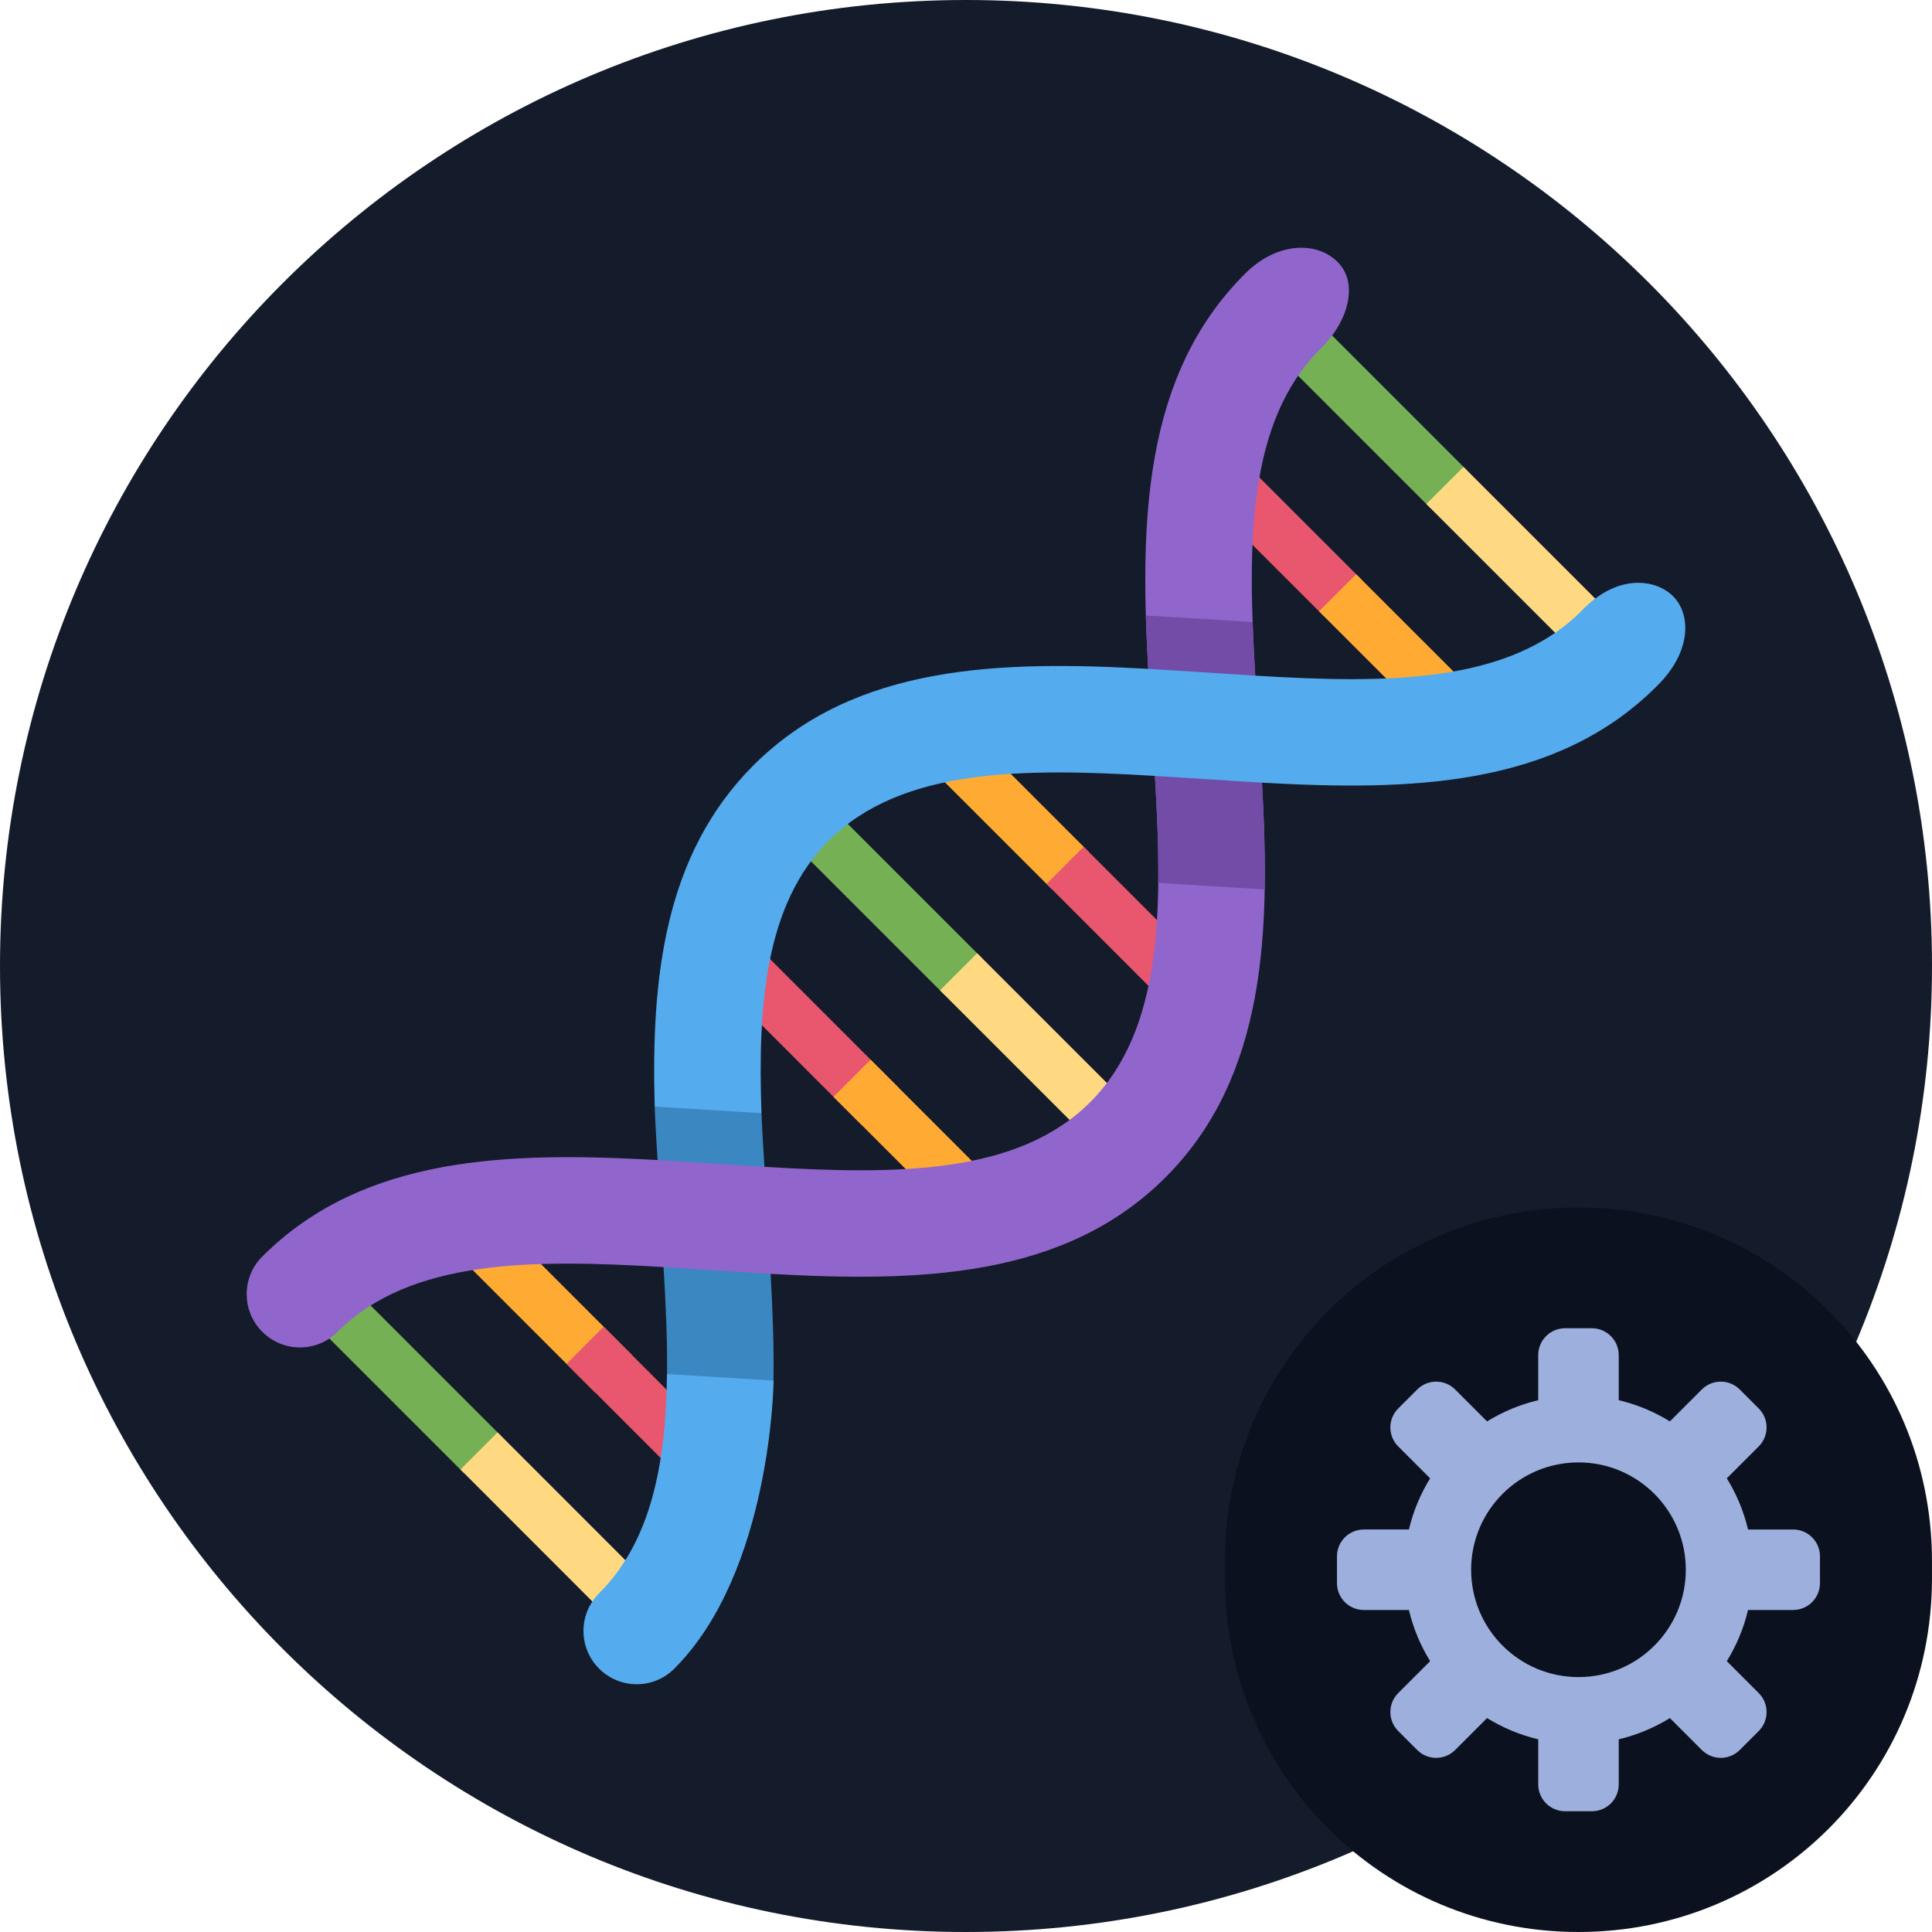
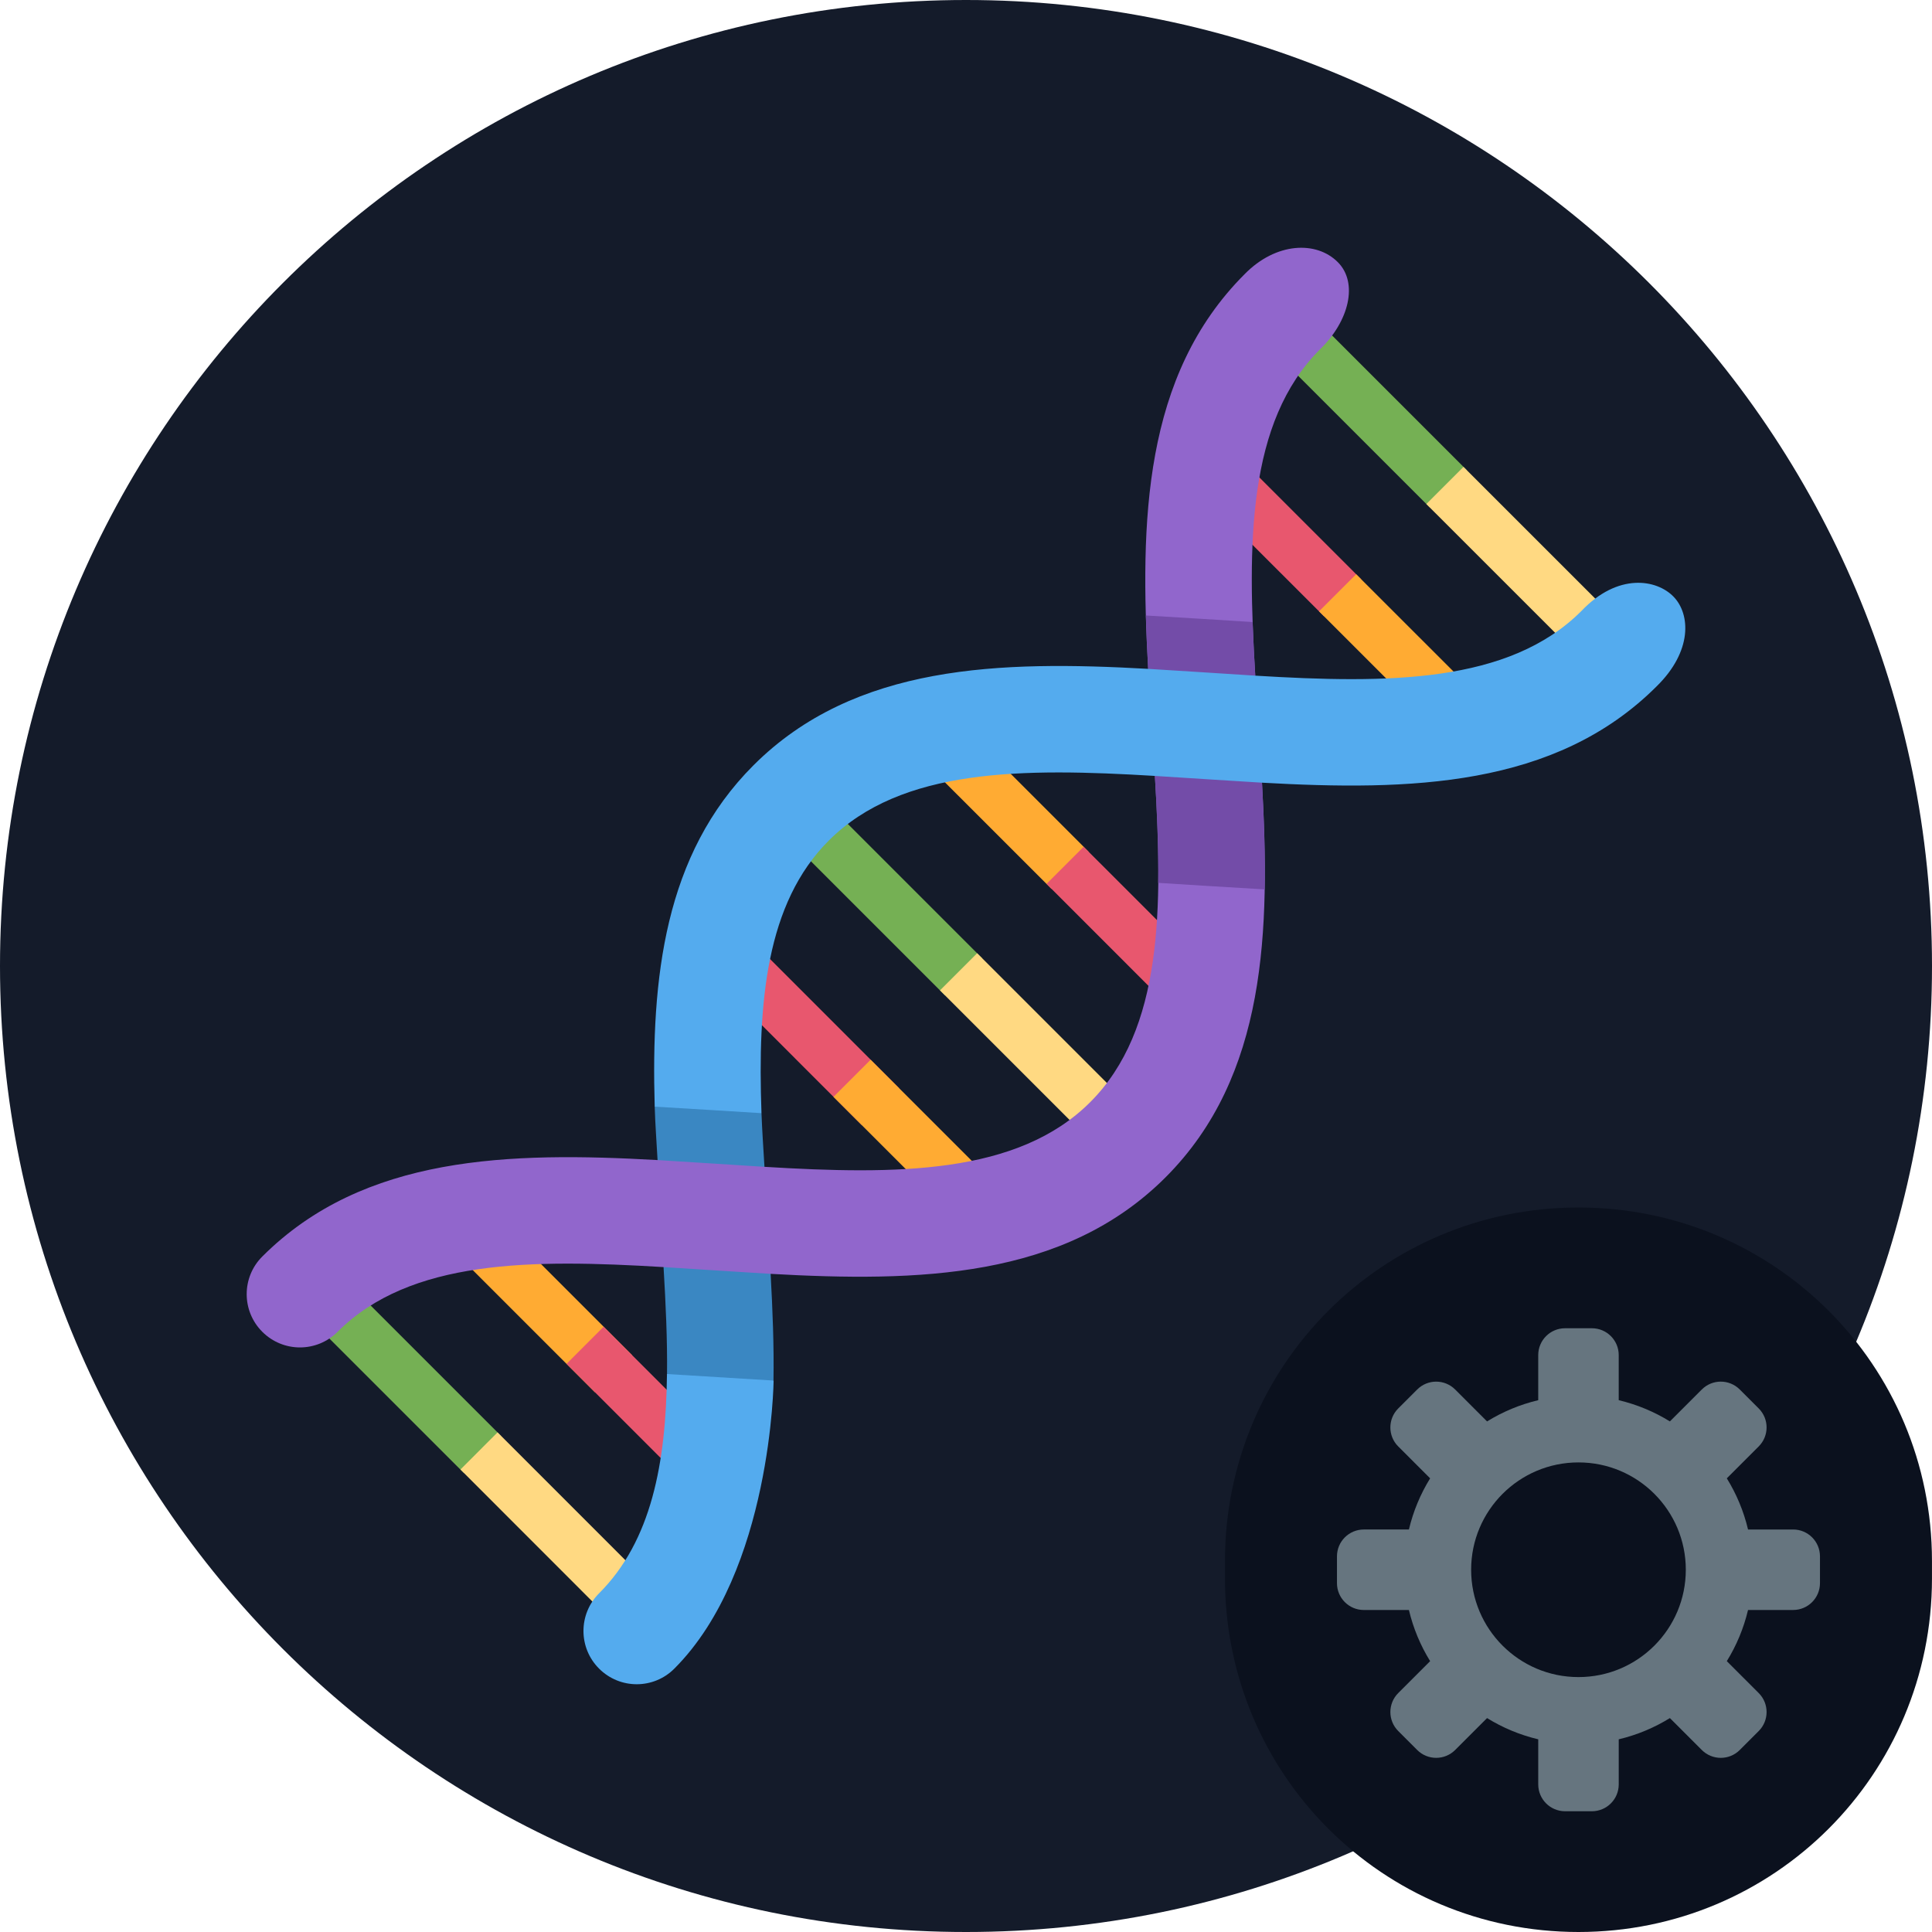
<svg xmlns="http://www.w3.org/2000/svg" width="1024" height="1024" viewBox="0 0 1024 1024" version="1.1" id="svg82" xml:space="preserve">
  <defs id="defs86" />
  <rect style="fill:#141b2a;fill-opacity:1;stroke-width:7.452" id="rect180" width="1024" height="1024" x="0" y="0" ry="512" />
  <g id="surface1" transform="translate(127.9986,127.99)">
    <path style="fill:#75b054;fill-opacity:1;fill-rule:nonzero;stroke:none" d="m 64.406,559.914 73.215,73.215 -19.691,19.672 -73.215,-73.195 z m 0,0" id="path45" />
    <path style="fill:#ffd982;fill-opacity:1;fill-rule:nonzero;stroke:none" d="m 135.723,631.188 73.195,73.219 -19.691,19.691 -73.172,-73.219 z m 0,0" id="path47" />
    <path style="fill:#ffab33;fill-opacity:1;fill-rule:nonzero;stroke:none" d="m 133.824,517.055 73.215,73.219 -19.691,19.688 -73.215,-73.215 z m 0,0" id="path49" />
    <path style="fill:#e8576e;fill-opacity:1;fill-rule:nonzero;stroke:none" d="m 191.957,575.188 73.215,73.219 -19.688,19.691 -73.195,-73.219 z m 83.391,-199.656 73.195,73.215 -19.691,19.691 -73.191,-73.215 z m 0,0" id="path51" />
    <path style="fill:#ffab33;fill-opacity:1;fill-rule:nonzero;stroke:none" d="m 333.461,433.684 73.215,73.195 -19.688,19.691 -73.219,-73.195 z m 0,0" id="path53" />
    <path style="fill:#75b054;fill-opacity:1;fill-rule:nonzero;stroke:none" d="m 319.359,306.711 73.215,73.215 -19.668,19.691 -73.215,-73.219 z m 0,0" id="path55" />
    <path style="fill:#ffd982;fill-opacity:1;fill-rule:nonzero;stroke:none" d="m 389.91,377.238 73.215,73.215 -19.691,19.691 -73.215,-73.215 z m 0,0" id="path57" />
    <path style="fill:#ffab33;fill-opacity:1;fill-rule:nonzero;stroke:none" d="m 375.809,250.262 73.215,73.215 -19.691,19.672 -73.215,-73.195 z m 0,0" id="path59" />
    <path style="fill:#e8576e;fill-opacity:1;fill-rule:nonzero;stroke:none" d="m 446.355,320.812 73.219,73.191 -19.691,19.691 -73.195,-73.215 z m 73.902,-215 73.215,73.219 -19.691,19.668 -73.215,-73.195 z m 0,0" id="path61" />
    <path style="fill:#ffab33;fill-opacity:1;fill-rule:nonzero;stroke:none" d="m 590.805,176.363 73.215,73.195 -19.688,19.688 -73.219,-73.215 z m 0,0" id="path63" />
    <path style="fill:#75b054;fill-opacity:1;fill-rule:nonzero;stroke:none" d="m 576.277,48.043 73.215,73.215 -19.691,19.691 -73.215,-73.215 z m 0,0" id="path65" />
    <path style="fill:#ffd982;fill-opacity:1;fill-rule:nonzero;stroke:none" d="m 647.68,119.465 73.215,73.195 -19.688,19.691 -73.219,-73.195 z m 0,0" id="path67" />
    <path style="fill:#9166cc;fill-opacity:1;fill-rule:nonzero;stroke:none" d="m 531.668,17.324 c -53.758,53.758 -55.488,131.09 -51.113,209.191 10.688,0.598 21.375,1.305 32.043,2.008 8.32,0.555 16.531,1.086 24.727,1.578 C 533.098,160 533.078,95.723 571.586,57.215 587.094,42.219 591.957,21.953 581.121,11.008 569.707,-0.512 548.223,0.406 531.668,17.324 Z m 0,0" id="path69" />
    <path style="fill:#3a87c2;fill-opacity:1;fill-rule:nonzero;stroke:none" d="m 280.449,547.199 -3.266,-56.746 c -0.555,-9.492 -1.238,-19.18 -1.578,-28.414 -6.316,-6.316 -52.609,-7.445 -56.598,-3.457 0.277,9.387 1.004,18.859 1.516,28.309 0.598,10.711 2.688,48.535 3.18,56.746 1.148,19.414 2.047,38.527 1.832,56.66 5.527,5.527 50.582,9.324 56.426,3.457 0.32,-18.602 -0.469,-37.566 -1.512,-56.555 z m 0,0" id="path71" />
    <path style="fill:#54abee;fill-opacity:1;fill-rule:nonzero;stroke:none" d="m 282.027,603.734 -56.512,-3.457 c -0.555,47.125 -8.191,88.426 -35.992,116.223 -11.027,11.031 -11.027,28.887 0,39.914 5.508,5.508 12.738,8.277 19.949,8.277 7.211,0 14.441,-2.75 19.945,-8.277 51.691,-51.668 52.629,-153.043 52.609,-152.68 z m 0,0" id="path73" />
    <path style="fill:#9166cc;fill-opacity:1;fill-rule:nonzero;stroke:none" d="m 540.887,286.871 c -10.688,-0.598 -21.398,-1.305 -32.066,-2.008 -8.297,-0.555 -16.531,-1.086 -24.703,-1.578 4.223,70.082 4.246,134.379 -34.281,172.887 -38.488,38.484 -102.68,38.504 -172.672,34.281 C 268.93,489.961 231.105,487.465 220.5,486.871 142.273,482.477 64.832,484.18 11.008,538.004 0,549.012 0,566.871 11.031,577.898 c 5.504,5.504 12.734,8.277 19.945,8.277 7.211,0 14.441,-2.75 19.945,-8.277 38.508,-38.484 102.723,-38.527 172.758,-34.305 8.215,0.492 46.102,2.988 56.746,3.586 78.125,4.371 155.5,2.664 209.301,-51.117 53.781,-53.758 55.531,-131.094 51.16,-209.191 z m 0,0" id="path75" />
    <path style="fill:#734ca8;fill-opacity:1;fill-rule:nonzero;stroke:none" d="m 540.887,286.871 c -0.598,-10.691 -3.094,-48.578 -3.586,-56.75 -0.574,-9.598 -1.043,-19.07 -1.363,-28.414 -7.168,-0.449 -44.801,-2.836 -56.598,-3.477 0.277,9.387 0.68,18.836 1.195,28.285 0.594,10.691 3.09,48.578 3.582,56.77 1.172,19.5 1.941,38.484 1.727,56.66 7.105,0.449 44.672,2.816 56.43,3.457 0.32,-18.602 -0.32,-37.523 -1.387,-56.531 z m 0,0" id="path77" />
    <path style="fill:#54abee;fill-opacity:1;fill-rule:nonzero;stroke:none" d="m 759.062,188.309 c -8.961,-9.301 -29.547,-12.82 -48.875,7.531 -38.508,38.508 -102.762,38.527 -172.887,34.281 -8.191,-0.488 -46.078,-3.008 -56.766,-3.605 -78.082,-4.371 -155.438,-2.621 -209.195,51.137 -47.254,47.254 -54.293,112.727 -52.332,180.906 11.797,0.641 49.473,3.031 56.598,3.457 -2.09,-58.773 2.41,-111.23 35.648,-144.469 38.508,-38.508 102.785,-38.508 172.883,-34.281 8.172,0.488 46.082,2.984 56.77,3.582 78.102,4.375 155.434,2.645 209.195,-51.113 18.902,-18.539 17.918,-38.125 8.961,-47.426 z m 0,0" id="path79" />
  </g>
  <path style="opacity:1;fill:#0b111e;fill-opacity:1;stroke-width:2.153" id="rect4683" width="374.724" height="384" x="-1023.986" y="-1024" transform="scale(-1)" ry="187.362" d="m -836.624,-1024 c 103.798,0 187.362,83.563 187.362,187.362 v 9.276 c 0,103.798 -83.563,187.362 -187.362,187.362 -103.798,0 -187.362,-83.563 -187.362,-187.362 v -9.276 c 0,-103.798 83.563,-187.362 187.362,-187.362 z" />
-   <path fill="#66757f" d="m 950.402,810.667 h -23.907 c -2.304,-9.735 -6.144,-18.852 -11.25,-27.122 l 16.917,-16.917 c 5.554,-5.554 5.554,-14.564 0,-20.117 l -10.055,-10.055 c -5.554,-5.554 -14.556,-5.554 -20.11,0 l -16.917,16.917 c -8.277,-5.106 -17.387,-8.939 -27.122,-11.243 v -23.908 c 0,-7.851 -6.372,-14.222 -14.222,-14.222 h -14.222 c -7.851,0 -14.222,6.372 -14.222,14.222 v 23.908 c -9.735,2.304 -18.852,6.144 -27.122,11.25 L 771.259,736.462 c -5.554,-5.554 -14.564,-5.554 -20.11,0 l -10.062,10.055 c -5.554,5.554 -5.554,14.564 -0.007,20.117 l 16.917,16.917 c -5.106,8.27 -8.939,17.387 -11.243,27.115 h -23.908 c -7.851,0 -14.222,6.372 -14.222,14.222 v 14.222 c 0,7.851 6.372,14.222 14.222,14.222 h 23.908 c 2.304,9.728 6.144,18.844 11.25,27.115 l -16.917,16.917 c -5.547,5.547 -5.547,14.564 0.007,20.117 l 10.055,10.055 c 5.547,5.547 14.556,5.547 20.11,0 l 16.917,-16.917 c 8.27,5.113 17.387,8.946 27.122,11.25 v 23.907 c 0,7.851 6.372,14.222 14.222,14.222 h 14.222 c 7.851,0 14.222,-6.372 14.222,-14.222 v -23.907 c 9.728,-2.304 18.844,-6.144 27.115,-11.25 l 16.917,16.917 c 5.554,5.554 14.556,5.554 20.11,0 l 10.055,-10.055 c 5.554,-5.554 5.554,-14.564 0,-20.117 l -16.917,-16.917 c 5.113,-8.27 8.946,-17.387 11.25,-27.122 h 23.907 c 7.851,0 14.222,-6.372 14.222,-14.222 v -14.222 c 0,-7.844 -6.372,-14.215 -14.222,-14.215 z m -113.778,78.222 c -31.417,0 -56.889,-25.472 -56.889,-56.889 0,-31.417 25.472,-56.889 56.889,-56.889 31.417,0 56.889,25.472 56.889,56.889 0,31.417 -25.472,56.889 -56.889,56.889 z" id="path10695" style="stroke-width:7.111;fill:#9dafdd;fill-opacity:1" />
+   <path fill="#66757f" d="m 950.402,810.667 h -23.907 c -2.304,-9.735 -6.144,-18.852 -11.25,-27.122 l 16.917,-16.917 c 5.554,-5.554 5.554,-14.564 0,-20.117 l -10.055,-10.055 c -5.554,-5.554 -14.556,-5.554 -20.11,0 l -16.917,16.917 c -8.277,-5.106 -17.387,-8.939 -27.122,-11.243 v -23.908 c 0,-7.851 -6.372,-14.222 -14.222,-14.222 h -14.222 c -7.851,0 -14.222,6.372 -14.222,14.222 v 23.908 c -9.735,2.304 -18.852,6.144 -27.122,11.25 L 771.259,736.462 c -5.554,-5.554 -14.564,-5.554 -20.11,0 l -10.062,10.055 c -5.554,5.554 -5.554,14.564 -0.007,20.117 l 16.917,16.917 c -5.106,8.27 -8.939,17.387 -11.243,27.115 h -23.908 c -7.851,0 -14.222,6.372 -14.222,14.222 v 14.222 c 0,7.851 6.372,14.222 14.222,14.222 h 23.908 c 2.304,9.728 6.144,18.844 11.25,27.115 l -16.917,16.917 c -5.547,5.547 -5.547,14.564 0.007,20.117 l 10.055,10.055 c 5.547,5.547 14.556,5.547 20.11,0 l 16.917,-16.917 c 8.27,5.113 17.387,8.946 27.122,11.25 v 23.907 c 0,7.851 6.372,14.222 14.222,14.222 h 14.222 c 7.851,0 14.222,-6.372 14.222,-14.222 v -23.907 c 9.728,-2.304 18.844,-6.144 27.115,-11.25 l 16.917,16.917 c 5.554,5.554 14.556,5.554 20.11,0 l 10.055,-10.055 c 5.554,-5.554 5.554,-14.564 0,-20.117 l -16.917,-16.917 c 5.113,-8.27 8.946,-17.387 11.25,-27.122 h 23.907 c 7.851,0 14.222,-6.372 14.222,-14.222 v -14.222 c 0,-7.844 -6.372,-14.215 -14.222,-14.215 z m -113.778,78.222 c -31.417,0 -56.889,-25.472 -56.889,-56.889 0,-31.417 25.472,-56.889 56.889,-56.889 31.417,0 56.889,25.472 56.889,56.889 0,31.417 -25.472,56.889 -56.889,56.889 z" id="path10695" style="stroke-width:7.111;fill:#66757f;fill-opacity:1" />
</svg>
